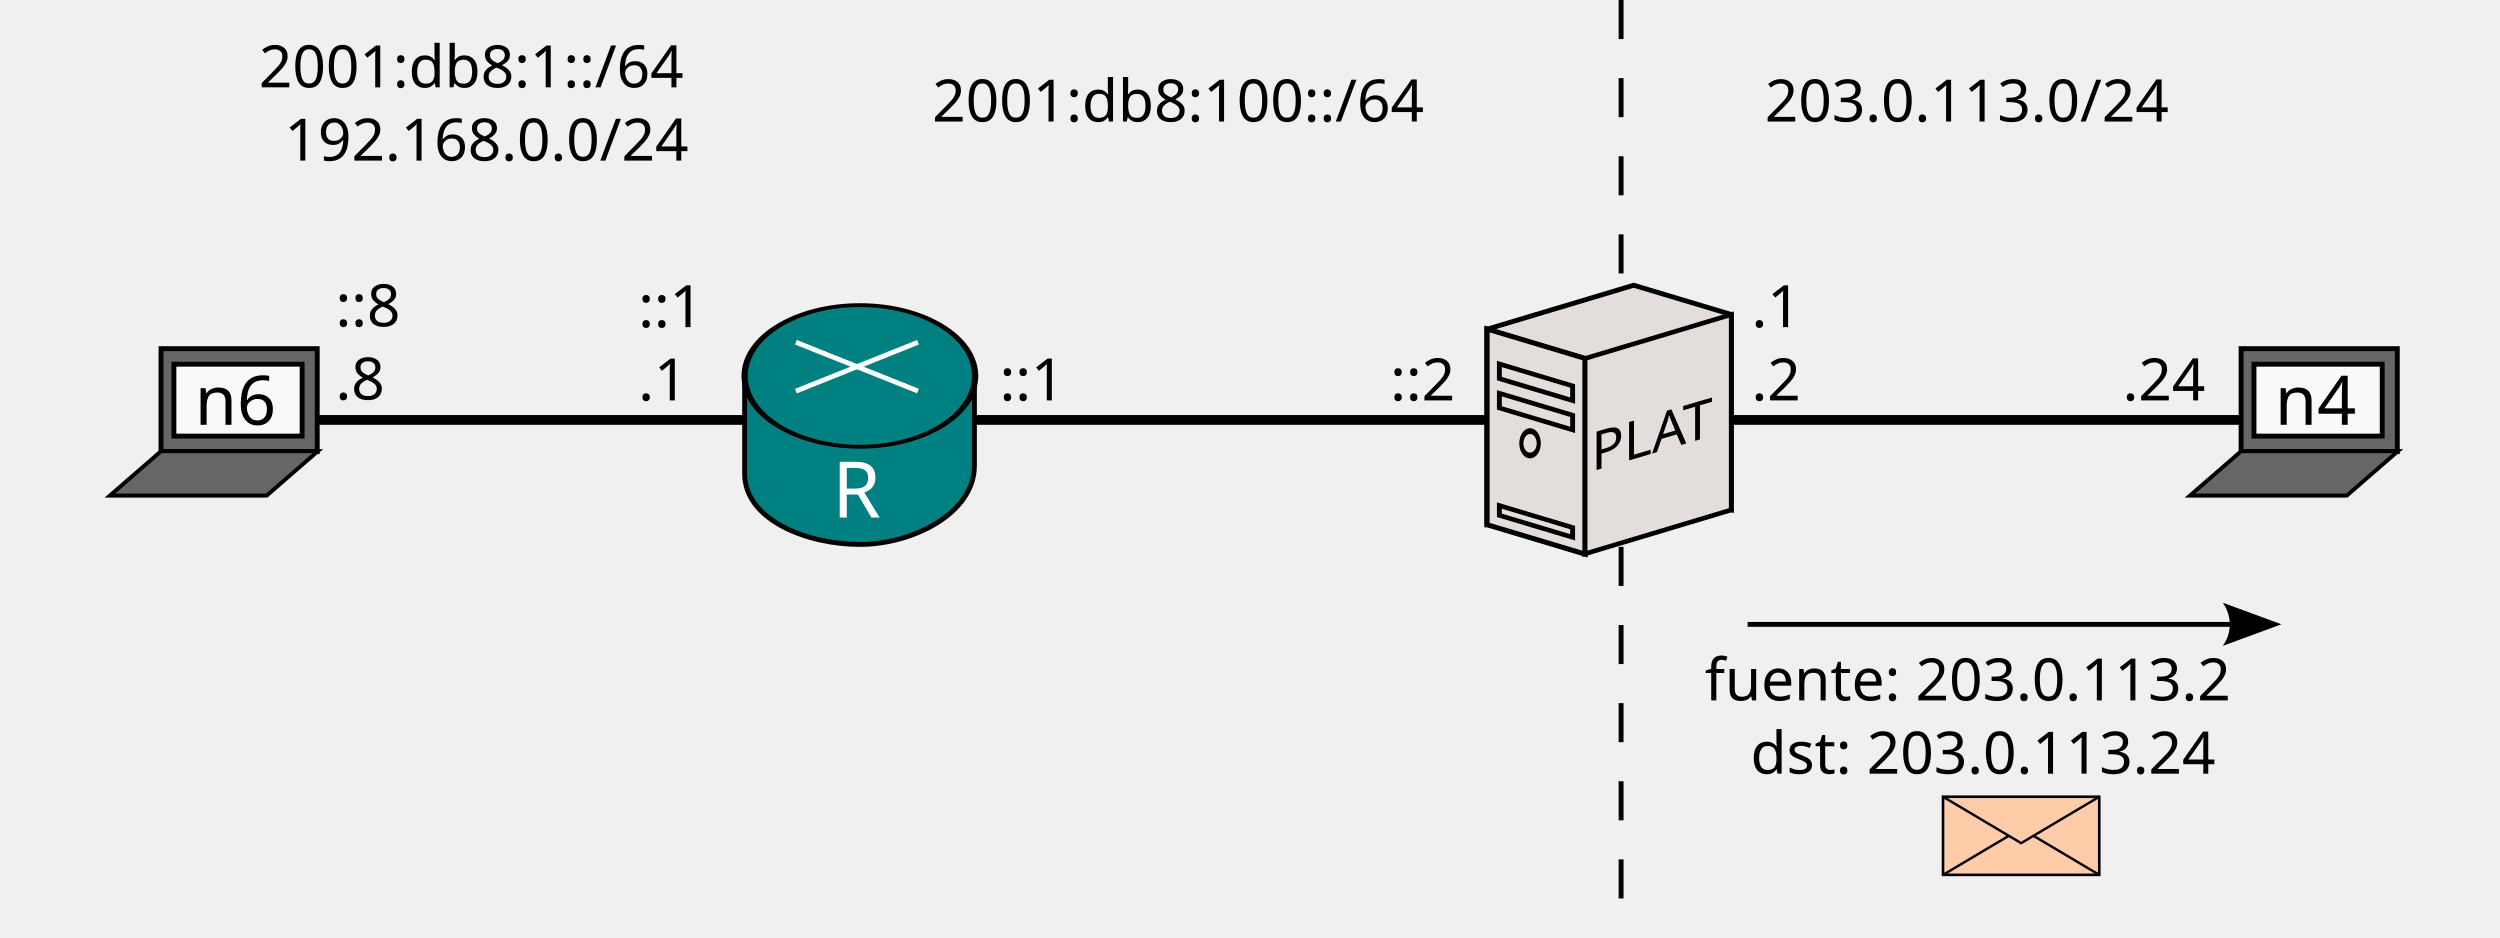
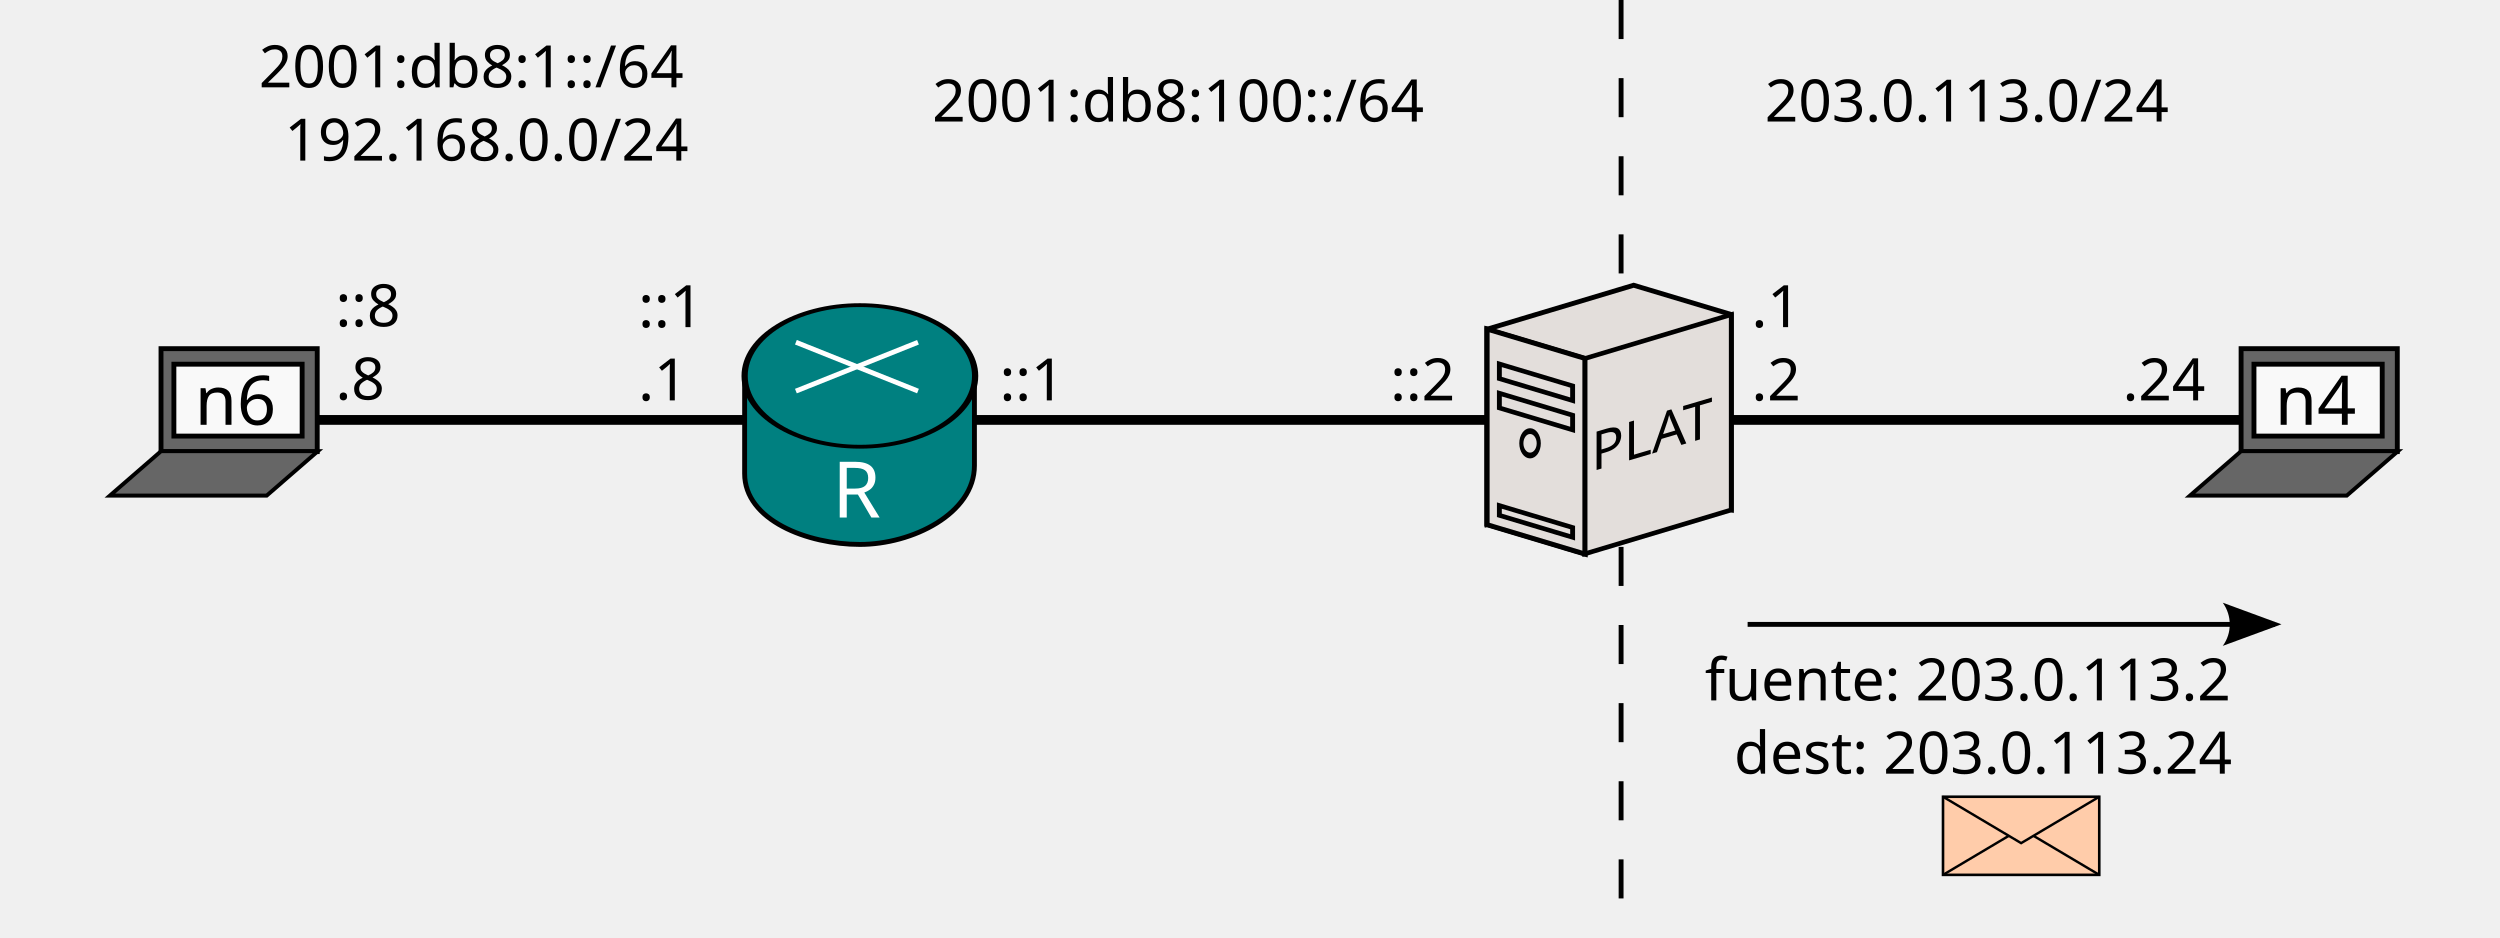
<svg xmlns="http://www.w3.org/2000/svg" xmlns:xlink="http://www.w3.org/1999/xlink" width="512" height="192" id="svg2" version="1.1">
  <defs id="defs4">
    <marker orient="auto" refY="0" refX="0" id="Arrow2Lend" style="overflow:visible">
      <path id="path4784" style="fill-rule:evenodd;stroke-width:0.625;stroke-linejoin:round" d="M 8.719,4.034 -2.207,0.016 8.719,-4.002 c -1.745,2.372 -1.735,5.617 -6e-7,8.035 z" transform="matrix(-1.1,0,0,-1.1,-1.1,0)" />
    </marker>
  </defs>
  <g id="layer1" transform="translate(0,-860.3622)" style="display:inline">
    <path style="fill:none;stroke:#000000;stroke-width:2;stroke-linecap:butt;stroke-linejoin:miter;stroke-opacity:1;stroke-miterlimit:4;stroke-dasharray:none" d="m 48,946.362 424,0" id="path3823" />
    <path style="fill:none;stroke:#000000;stroke-width:1;stroke-linecap:butt;stroke-linejoin:miter;stroke-miterlimit:4;stroke-opacity:1;stroke-dasharray:8, 8;stroke-dashoffset:0" d="m 332,860.362 0,192" id="path3076" />
    <g id="g3150" transform="translate(-120,173.0938)">
      <path id="path3789" d="m 272.5,764.425 0,19.844 c 0,9.528 12.858,14.5 23.594,14.5 10.735,0 23.469,-6.296 23.469,-16.156 l 0,-18.188 z" style="fill:#008080;stroke:#000000;stroke-width:1;stroke-miterlimit:4;stroke-opacity:1;stroke-dasharray:none" />
      <path transform="matrix(0.4859544,0,0,0.2985185,260.004,694.0408)" d="m 122.857,235.219 a 48.571,48.571 0 0 1 -48.571,48.571 48.571,48.571 0 0 1 -48.571,-48.571 48.571,48.571 0 0 1 48.571,-48.571 48.571,48.571 0 0 1 48.571,48.571 z" id="path3771" style="fill:#008080;stroke:#000000;stroke-width:2.626;stroke-miterlimit:4;stroke-opacity:1;stroke-dasharray:none" />
      <path id="path3800" d="m 283,757.362 25,10" style="fill:none;stroke:#ffffff;stroke-width:1px;stroke-linecap:butt;stroke-linejoin:miter;stroke-opacity:1" />
      <path id="path3802" d="m 308,757.362 -25,10" style="fill:none;stroke:#ffffff;stroke-width:1px;stroke-linecap:butt;stroke-linejoin:miter;stroke-opacity:1" />
    </g>
    <text xml:space="preserve" style="font-size:16px;font-style:normal;font-weight:normal;line-height:125%;letter-spacing:0px;word-spacing:0px;fill:#ffffff;fill-opacity:1;stroke:none;font-family:Sans" x="170.43" y="966.362" id="text3019">
      <tspan id="tspan3021" x="170.43" y="966.362">R</tspan>
    </text>
    <g id="g3141" style="display:inline" transform="matrix(0.7270794,0,0,0.7270794,12.98127,140.8063)">
      <rect style="fill:#666666;stroke:#000000;stroke-width:1.375;stroke-miterlimit:4;stroke-dasharray:none" id="rect3143" width="44" height="29" x="27.5" y="163.5" transform="translate(0,924.3622)" />
      <rect style="fill:#666666;stroke:#000000;stroke-width:1.699;stroke-miterlimit:4;stroke-dasharray:none" id="rect3145" width="44.176" height="19.089" x="1313.716" y="1703.361" transform="matrix(1,0,-0.7551013,0.6556081,0,0)" />
      <rect transform="translate(0,924.3622)" style="fill:#f9f9f9;stroke:#000000;stroke-width:1.375;stroke-miterlimit:4;stroke-dasharray:none" id="rect3147" width="36.125" height="20.25" x="31.125" y="167.875" />
    </g>
    <text xml:space="preserve" style="font-size:14px;font-style:normal;font-weight:normal;line-height:125%;letter-spacing:0px;word-spacing:0px;fill:#000000;fill-opacity:1;stroke:none;font-family:Sans" x="39.891" y="947.362" id="text3023">
      <tspan id="tspan3025" x="39.891" y="947.362">n6</tspan>
    </text>
    <g id="use3037" style="display:inline" transform="translate(304.5723,724.1521)">
      <path style="fill:#e3dedb;stroke:#000000;stroke-width:1;stroke-miterlimit:4;stroke-opacity:1;stroke-dasharray:none;stroke-dashoffset:0;display:inline" d="m 30,194.625 -30,9 0,40 30,-9 20,6 0,-40 -20,-6 z" id="path3046" />
      <rect style="fill:#ffe680;stroke:#000000;stroke-width:1.145;stroke-miterlimit:4;stroke-opacity:1;stroke-dasharray:none;stroke-dashoffset:0;display:inline" id="rect3048" width="20" height="40" x="0" y="1000" transform="matrix(1,0.3,0,1,0,-796.3622)" />
      <rect transform="matrix(1,-0.3,0,1,0,-796.3622)" y="1012" x="20" height="40" width="30" id="rect3050" style="fill:#e3dedb;stroke:#000000;stroke-width:1;stroke-miterlimit:4;stroke-opacity:1;stroke-dasharray:none;stroke-dashoffset:0;display:inline" />
      <rect transform="matrix(1,0.3,0,1,0,-796.3622)" y="1000" x="0" height="40" width="20" id="rect3052" style="fill:#e3dedb;stroke:#000000;stroke-width:1;stroke-miterlimit:4;stroke-opacity:1;stroke-dasharray:none;stroke-dashoffset:0;display:inline" />
      <rect style="fill:none;stroke:#000000;stroke-width:1;stroke-miterlimit:4;stroke-opacity:1;stroke-dasharray:none;stroke-dashoffset:0;display:inline" id="rect3054" width="15" height="3" x="2.5" y="210" transform="matrix(1,0.3,0,1,0,0)" />
      <rect transform="matrix(1,0.3,0,1,0,0)" y="216" x="2.5" height="3" width="15" id="rect3056" style="fill:none;stroke:#000000;stroke-width:1;stroke-miterlimit:4;stroke-opacity:1;stroke-dasharray:none;stroke-dashoffset:0;display:inline" />
      <rect style="fill:none;stroke:#000000;stroke-width:1;stroke-miterlimit:4;stroke-opacity:1;stroke-dasharray:none;stroke-dashoffset:0;display:inline" id="rect3058" width="15" height="2" x="2.5" y="239" transform="matrix(1,0.3,0,1,0,0)" />
      <path style="fill:none;stroke:#000000;stroke-width:1.184;stroke-miterlimit:4;stroke-opacity:1;stroke-dasharray:none;stroke-dashoffset:0" id="path3060" d="M 12,227 A 2.5,2.5 0 0 1 9.5,229.5 2.5,2.5 0 0 1 7,227 2.5,2.5 0 0 1 9.5,224.5 2.5,2.5 0 0 1 12,227 Z" transform="matrix(0.7130212,0,0,1,2.008852,0)" />
    </g>
    <use x="0" y="0" xlink:href="#g3141" id="use3051" transform="translate(426,0)" width="512" height="256" />
    <text id="text3053" y="947.362" x="465.891" style="font-size:14px;font-style:normal;font-weight:normal;line-height:125%;letter-spacing:0px;word-spacing:0px;fill:#000000;fill-opacity:1;stroke:none;font-family:Sans" xml:space="preserve">
      <tspan y="947.362" x="465.891" id="tspan3055">n4</tspan>
    </text>
    <flowRoot xml:space="preserve" id="flowRoot3068" style="font-size:12px;font-style:normal;font-weight:normal;line-height:125%;letter-spacing:0px;word-spacing:0px;fill:#000000;fill-opacity:1;stroke:none;font-family:Sans" transform="translate(0,796.3622)">
      <flowRegion id="flowRegion3070">
        <rect id="rect3072" width="198.741" height="116.942" x="13.33" y="-59.077" />
      </flowRegion>
      <flowPara id="flowPara3074" />
    </flowRoot>
    <text xml:space="preserve" style="font-size:12px;font-style:normal;font-weight:normal;text-align:center;line-height:125%;letter-spacing:0px;word-spacing:0px;text-anchor:middle;fill:#000000;fill-opacity:1;stroke:none;font-family:Sans" x="107.438" y="878.249" id="text3028">
      <tspan id="tspan3030" x="107.438" y="878.249">2001:db8:1::/64</tspan>
      <tspan x="107.438" y="893.249" id="tspan3032">192.168.0.0/24</tspan>
    </text>
    <text xml:space="preserve" style="font-size:12px;font-style:normal;font-weight:normal;line-height:125%;letter-spacing:0px;word-spacing:0px;fill:#000000;fill-opacity:1;stroke:none;font-family:Sans" x="68.717" y="927.192" id="text3034">
      <tspan id="tspan3036" x="68.717" y="927.192">::8</tspan>
      <tspan x="68.717" y="942.192" id="tspan3038">.8</tspan>
    </text>
    <text xml:space="preserve" style="font-size:12px;font-style:normal;font-weight:normal;line-height:125%;letter-spacing:0px;word-spacing:0px;fill:#000000;fill-opacity:1;stroke:none;font-family:Sans" x="130.717" y="927.362" id="text3040">
      <tspan id="tspan3042" x="130.717" y="927.362">::1</tspan>
      <tspan x="130.717" y="942.362" id="tspan3044">.1</tspan>
    </text>
    <text id="text3046" y="885.249" x="249.078" style="font-size:12px;font-style:normal;font-weight:normal;text-align:center;line-height:125%;letter-spacing:0px;word-spacing:0px;text-anchor:middle;fill:#000000;fill-opacity:1;stroke:none;font-family:Sans" xml:space="preserve">
      <tspan id="tspan3050" y="885.249" x="249.078">2001:db8:100::/64</tspan>
    </text>
    <text xml:space="preserve" style="font-size:12px;font-style:normal;font-weight:normal;line-height:125%;letter-spacing:0px;word-spacing:0px;fill:#000000;fill-opacity:1;stroke:none;font-family:Sans" x="361.428" y="885.249" id="text3054">
      <tspan id="tspan3056" x="361.428" y="885.249">203.0.113.0/24</tspan>
    </text>
    <text id="text3058" y="942.362" x="204.717" style="font-size:12px;font-style:normal;font-weight:normal;line-height:125%;letter-spacing:0px;word-spacing:0px;fill:#000000;fill-opacity:1;stroke:none;font-family:Sans" xml:space="preserve">
      <tspan id="tspan3062" y="942.362" x="204.717">::1</tspan>
    </text>
    <text xml:space="preserve" style="font-size:12px;font-style:normal;font-weight:normal;line-height:125%;letter-spacing:0px;word-spacing:0px;fill:#000000;fill-opacity:1;stroke:none;font-family:Sans" x="284.717" y="942.362" id="text3066">
      <tspan x="284.717" y="942.362" id="tspan3068">::2</tspan>
    </text>
    <text id="text3070" y="927.362" x="358.717" style="font-size:12px;font-style:normal;font-weight:normal;line-height:125%;letter-spacing:0px;word-spacing:0px;fill:#000000;fill-opacity:1;stroke:none;font-family:Sans" xml:space="preserve">
      <tspan id="tspan3072" y="927.362" x="358.717">.1</tspan>
      <tspan y="942.362" x="358.717" id="tspan3074">.2</tspan>
    </text>
    <text xml:space="preserve" style="font-size:12px;font-style:normal;font-weight:normal;line-height:125%;letter-spacing:0px;word-spacing:0px;fill:#000000;fill-opacity:1;stroke:none;font-family:Sans" x="434.717" y="942.362" id="text3076">
      <tspan id="tspan3080" x="434.717" y="942.362">.24</tspan>
    </text>
    <path style="fill:none;stroke:#000000;stroke-width:1;stroke-linecap:butt;stroke-linejoin:miter;stroke-miterlimit:4;stroke-opacity:1;stroke-dasharray:none;marker-end:url(#Arrow2Lend);display:inline" d="m 357.913,988.234 108,0" id="path4243" />
    <g style="display:inline" id="g3848" transform="matrix(0.5,0,0,0.5,397.9276,513.3536)">
      <path id="rect3839" d="m 0,1020.362 64,0 0,32 -64,0 z" style="fill:#ffccaa;fill-opacity:1;stroke:#000000;stroke-width:1.071;stroke-miterlimit:4;stroke-opacity:1;stroke-dashoffset:0" />
      <path transform="translate(0,540.3622)" id="path3841" d="m 0,480 32,19 32,-19" style="fill:none;stroke:#000000;stroke-width:1px;stroke-linecap:butt;stroke-linejoin:miter;stroke-opacity:1" />
      <path style="fill:none;stroke:#000000;stroke-width:1px;stroke-linecap:butt;stroke-linejoin:miter;stroke-opacity:1" d="m 0,1052.362 26.994,-16.027 m 10.027,0.01 L 64,1052.362" id="path3843" />
    </g>
    <text xml:space="preserve" style="font-style:normal;font-weight:normal;font-size:12px;line-height:125%;font-family:Sans;text-align:center;letter-spacing:0px;word-spacing:0px;text-anchor:middle;display:inline;fill:#000000;fill-opacity:1;stroke:none" x="413.928" y="1003.803" id="text4233">
      <tspan x="413.928" y="1003.803" id="tspan4241">fuente: 203.0.113.2</tspan>
-       <tspan x="413.928" y="1018.803" id="tspan3075">dst: 203.0.113.24</tspan>
+       <tspan x="413.928" y="1018.803" id="tspan3075">dest: 203.0.113.24</tspan>
    </text>
    <text id="text3039-9" y="1053.328" x="325.92" style="font-size:11px;font-style:normal;font-weight:normal;line-height:125%;letter-spacing:0px;word-spacing:0px;fill:#000000;fill-opacity:1;stroke:none;display:inline;font-family:Sans" xml:space="preserve" transform="matrix(1,-0.2957697,0,1,0,0)">
      <tspan y="1053.328" x="325.92" id="tspan3041-0">PLAT</tspan>
    </text>
  </g>
</svg>
